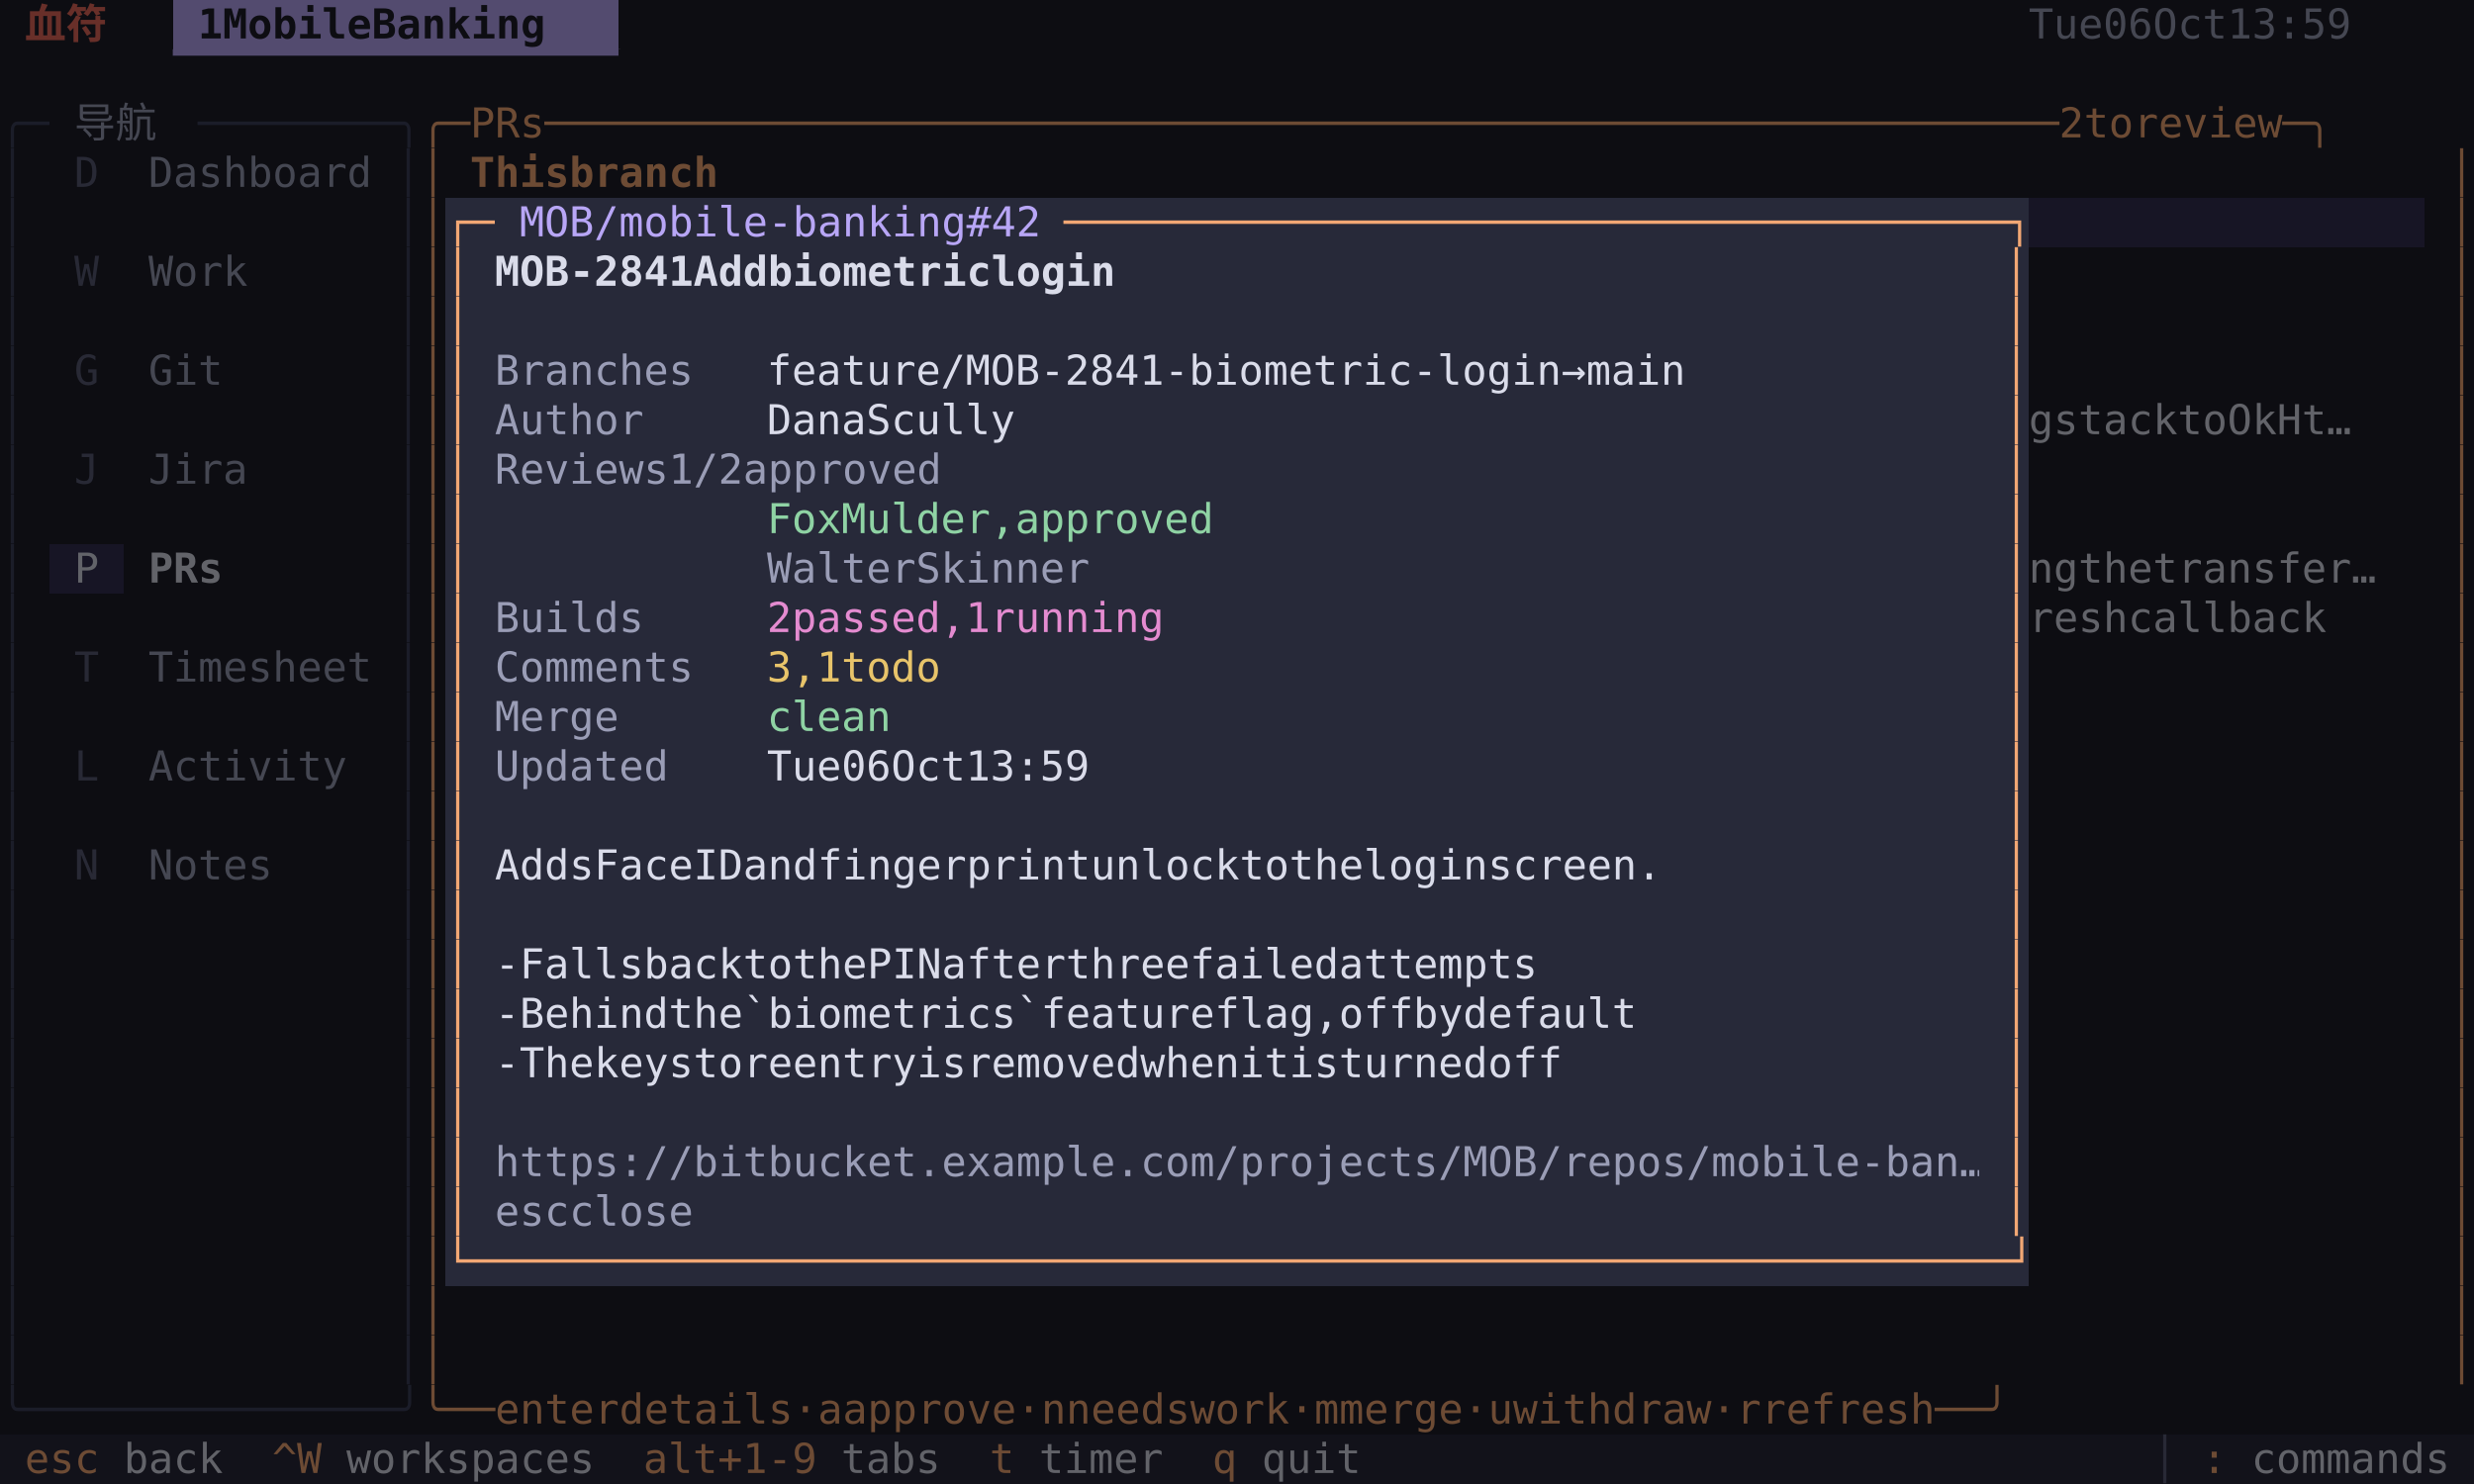
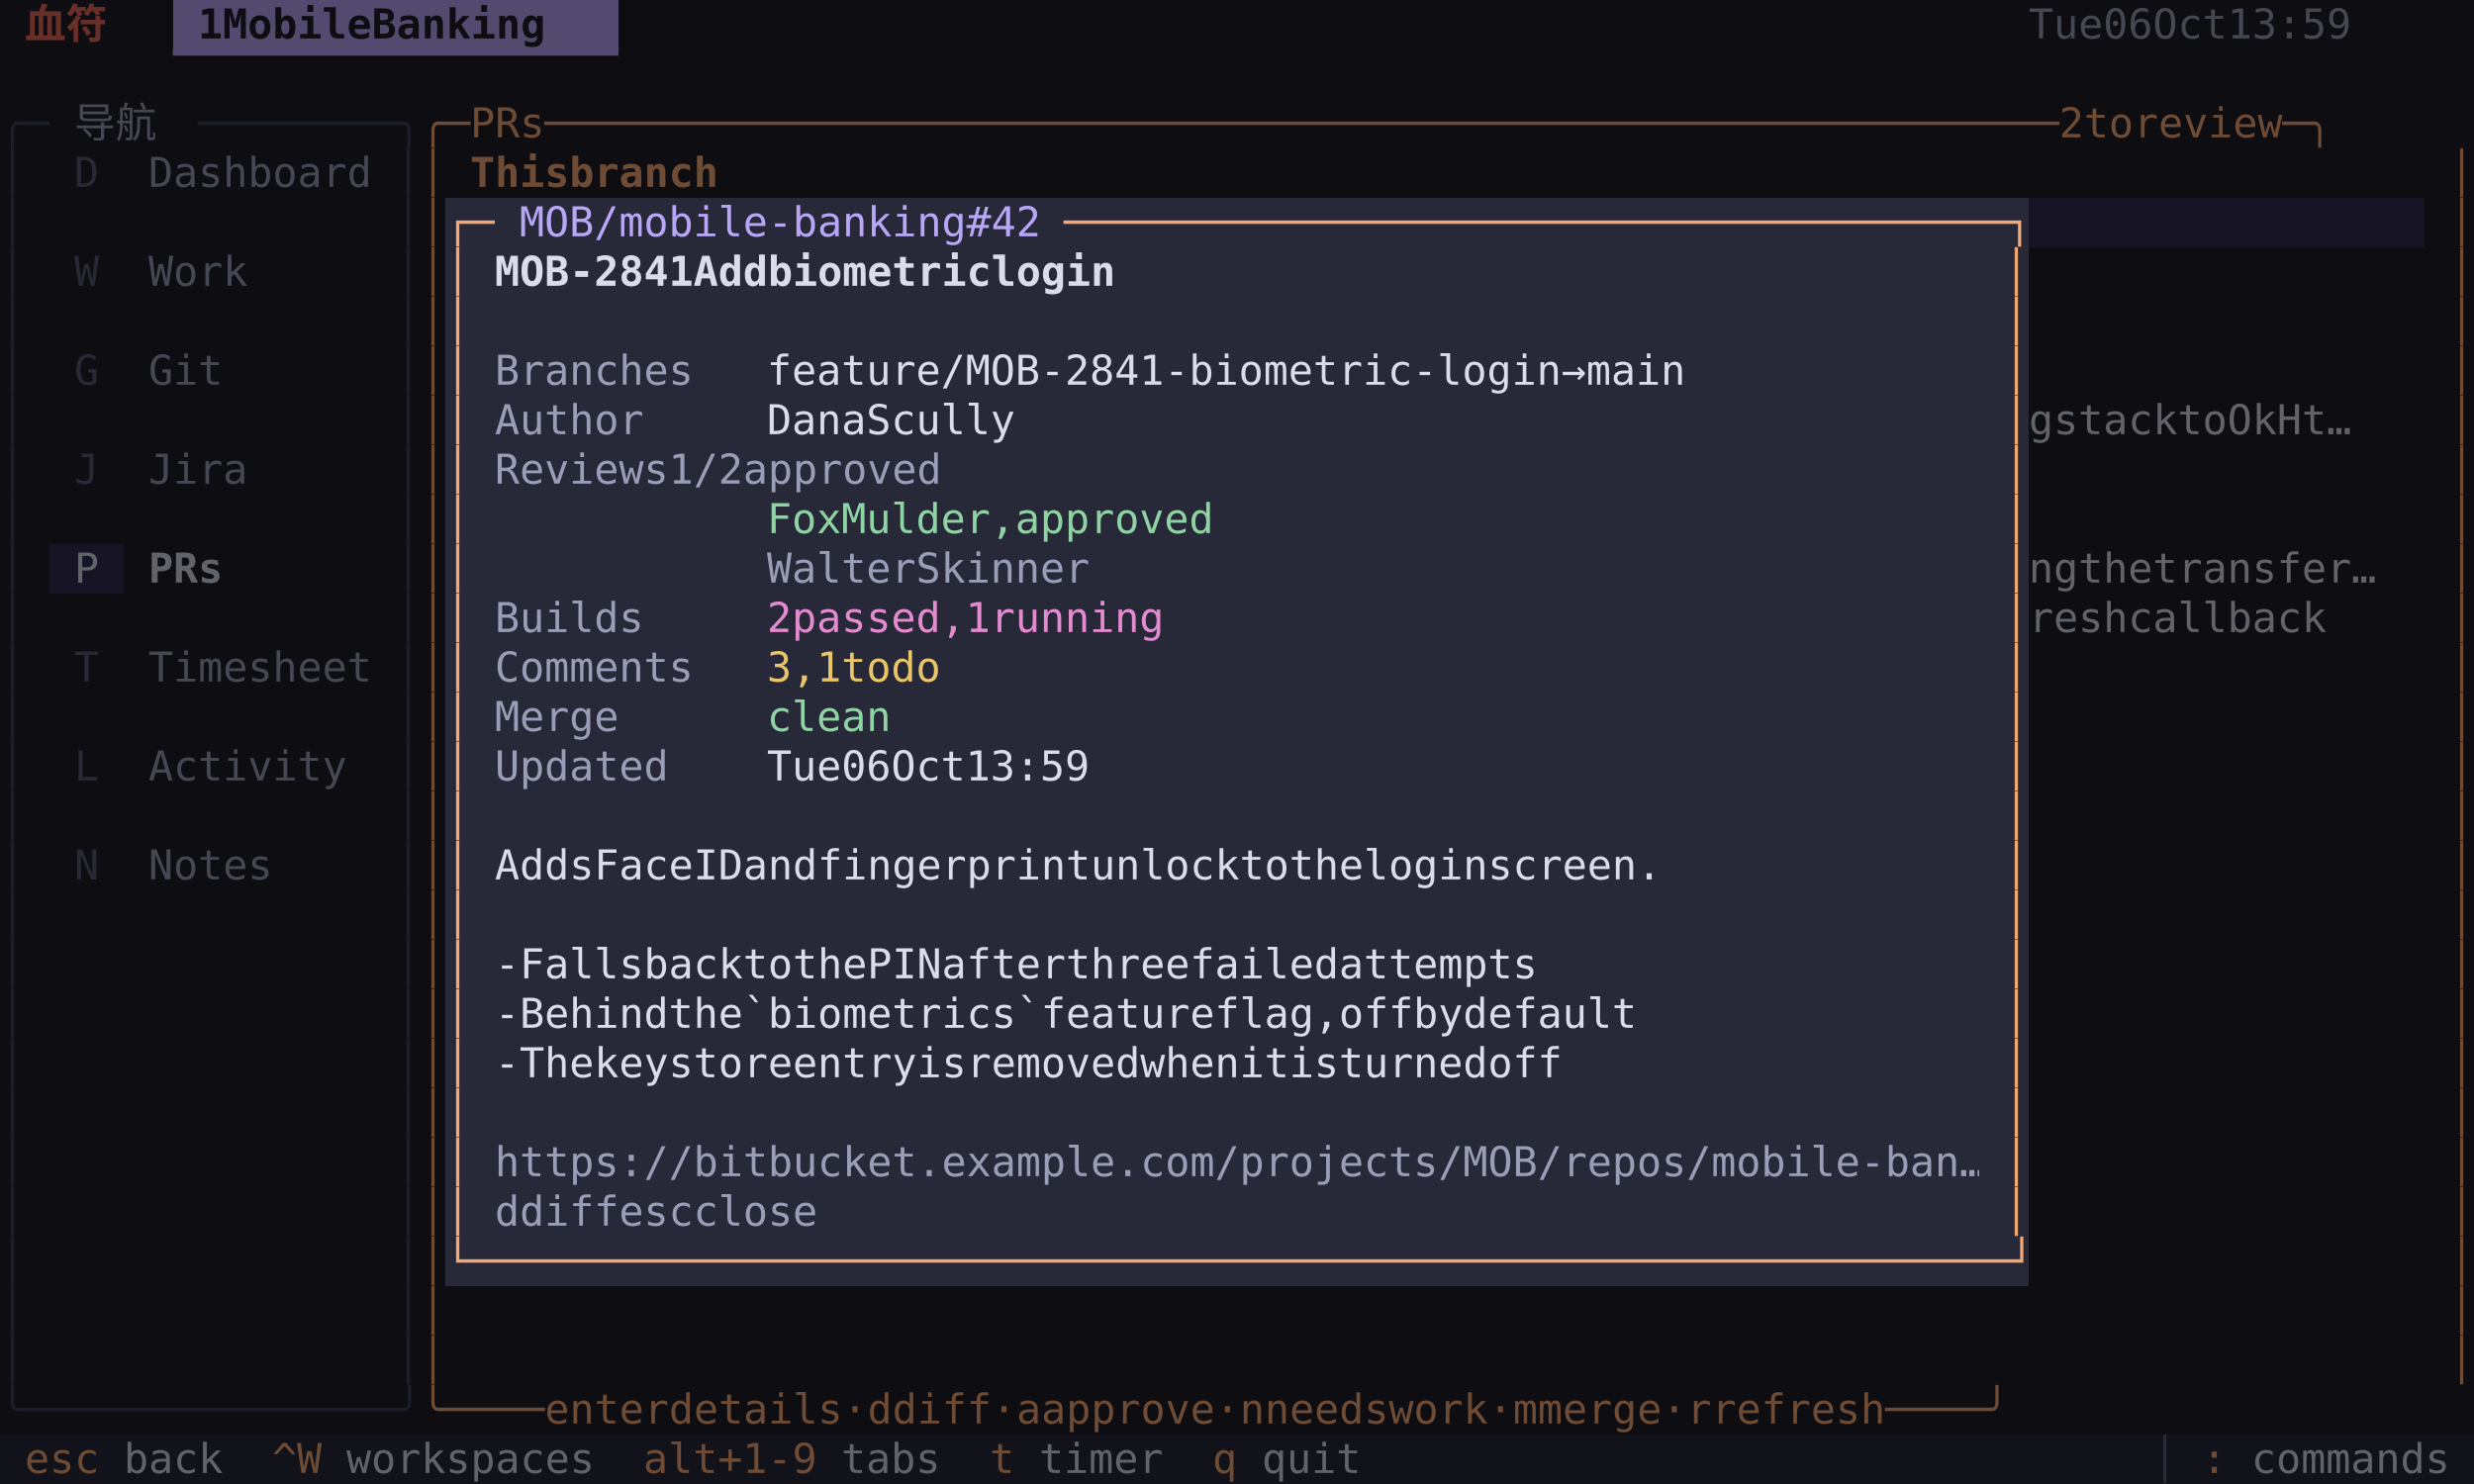
<svg xmlns="http://www.w3.org/2000/svg" width="900" height="540" viewBox="0 0 900 540" font-family="Menlo, 'DejaVu Sans Mono', 'Hiragino Sans GB', 'Noto Sans CJK SC', 'PingFang SC', monospace" font-size="15">
  <rect x="0" y="0" width="9" height="18" fill="#0d0d12" />
  <rect x="9" y="0" width="36" height="18" fill="#0d0d12" />
  <text x="9 27" y="14" fill="#682f29" font-weight="bold">血符</text>
  <rect x="45" y="0" width="18" height="18" fill="#0d0d12" />
  <rect x="63" y="0" width="162" height="18" fill="#534b6f" />
  <text x="72 90 99 108 117 126 135 153 162 171 180 189 198 207" y="14" fill="#0d0d12" font-weight="bold">1MobileBanking</text>
  <rect x="225" y="0" width="513" height="18" fill="#0d0d12" />
  <rect x="738" y="0" width="153" height="18" fill="#0d0d12" />
  <text x="738 747 756 774 783 801 810 819 846 855 864 873 882" y="14" fill="#454752">Tue06Oct13:59</text>
  <rect x="891" y="0" width="9" height="18" fill="#0d0d12" />
  <rect x="0" y="18" width="9" height="18" fill="#0d0d12" />
  <rect x="9" y="18" width="216" height="18" fill="#0d0d12" />
  <text x="63 72 81 90 99 108 117 126 135 144 153 162 171 180 189 198 207 216" y="32" fill="#534b6f">▔▔▔▔▔▔▔▔▔▔▔▔▔▔▔▔▔▔</text>
  <rect x="225" y="18" width="675" height="18" fill="#0d0d12" />
  <rect x="0" y="36" width="18" height="18" fill="#0d0d12" />
  <text x="0 9" y="50" fill="#1b1d29">╭─</text>
  <rect x="18" y="36" width="54" height="18" fill="#0d0d12" />
  <text x="27 45" y="50" fill="#454752">导航</text>
  <rect x="72" y="36" width="81" height="18" fill="#0d0d12" />
  <text x="72 81 90 99 108 117 126 135 144" y="50" fill="#1b1d29">────────╮</text>
  <rect x="153" y="36" width="747" height="18" fill="#0d0d12" />
  <text x="153 162 180 189 198 216 225 234 243 252 261 270 279 288 297 306 315 324 333 342 351 360 369 378 387 396 405 414 423 432 441 450 459 468 477 486 495 504 513 522 531 540 549 558 567 576 585 594 603 612 621 630 639 648 657 666 675 684 693 702 711 720 729 738 747 756 774 792 801 819 828 837 846 855 864 882 891" y="50" fill="#6d4b34">╭─PRs─────────────────────────────────────────────────────────────2toreview─╮</text>
  <rect x="0" y="54" width="9" height="18" fill="#0d0d12" />
  <text x="0" y="68" fill="#1b1d29">│</text>
  <rect x="9" y="54" width="9" height="18" fill="#0d0d12" />
  <rect x="18" y="54" width="27" height="18" fill="#0d0d12" />
  <text x="27" y="68" fill="#282935">D</text>
  <rect x="45" y="54" width="90" height="18" fill="#0d0d12" />
  <text x="54 63 72 81 90 99 108 117 126" y="68" fill="#454752">Dashboard</text>
  <rect x="135" y="54" width="9" height="18" fill="#0d0d12" />
  <rect x="144" y="54" width="9" height="18" fill="#0d0d12" />
  <text x="144" y="68" fill="#1b1d29">│</text>
  <rect x="153" y="54" width="9" height="18" fill="#0d0d12" />
  <text x="153" y="68" fill="#6d4b34">│</text>
  <rect x="162" y="54" width="9" height="18" fill="#0d0d12" />
  <rect x="171" y="54" width="99" height="18" fill="#0d0d12" />
  <text x="171 180 189 198 216 225 234 243 252 261" y="68" fill="#6d4b34" font-weight="bold">Thisbranch</text>
  <rect x="270" y="54" width="621" height="18" fill="#0d0d12" />
  <rect x="891" y="54" width="9" height="18" fill="#0d0d12" />
  <text x="891" y="68" fill="#6d4b34">│</text>
  <rect x="0" y="72" width="9" height="18" fill="#0d0d12" />
  <text x="0" y="86" fill="#1b1d29">│</text>
  <rect x="9" y="72" width="135" height="18" fill="#0d0d12" />
  <rect x="144" y="72" width="9" height="18" fill="#0d0d12" />
  <text x="144" y="86" fill="#1b1d29">│</text>
  <rect x="153" y="72" width="9" height="18" fill="#0d0d12" />
  <text x="153" y="86" fill="#6d4b34">│</text>
  <rect x="162" y="72" width="18" height="18" fill="#272939" />
  <text x="162 171" y="86" fill="#f2a774">┌─</text>
  <rect x="180" y="72" width="207" height="18" fill="#272939" />
  <text x="189 198 207 216 225 234 243 252 261 270 279 288 297 306 315 324 333 342 351 360 369" y="86" fill="#b8a6f6">MOB/mobile-banking#42</text>
  <rect x="387" y="72" width="351" height="18" fill="#272939" />
  <text x="387 396 405 414 423 432 441 450 459 468 477 486 495 504 513 522 531 540 549 558 567 576 585 594 603 612 621 630 639 648 657 666 675 684 693 702 711 720 729" y="86" fill="#f2a774">──────────────────────────────────────┐</text>
  <rect x="738" y="72" width="144" height="18" fill="#171525" />
  <rect x="882" y="72" width="9" height="18" fill="#0d0d12" />
  <rect x="891" y="72" width="9" height="18" fill="#0d0d12" />
  <text x="891" y="86" fill="#6d4b34">│</text>
  <rect x="0" y="90" width="9" height="18" fill="#0d0d12" />
  <text x="0" y="104" fill="#1b1d29">│</text>
  <rect x="9" y="90" width="9" height="18" fill="#0d0d12" />
  <rect x="18" y="90" width="27" height="18" fill="#0d0d12" />
  <text x="27" y="104" fill="#282935">W</text>
  <rect x="45" y="90" width="45" height="18" fill="#0d0d12" />
  <text x="54 63 72 81" y="104" fill="#454752">Work</text>
  <rect x="90" y="90" width="54" height="18" fill="#0d0d12" />
  <rect x="144" y="90" width="9" height="18" fill="#0d0d12" />
  <text x="144" y="104" fill="#1b1d29">│</text>
  <rect x="153" y="90" width="9" height="18" fill="#0d0d12" />
  <text x="153" y="104" fill="#6d4b34">│</text>
  <rect x="162" y="90" width="9" height="18" fill="#272939" />
  <text x="162" y="104" fill="#f2a774">│</text>
  <rect x="171" y="90" width="9" height="18" fill="#272939" />
  <rect x="180" y="90" width="252" height="18" fill="#272939" />
  <text x="180 189 198 207 216 225 234 243 261 270 279 297 306 315 324 333 342 351 360 369 387 396 405 414 423" y="104" fill="#dadcea" font-weight="bold">MOB-2841Addbiometriclogin</text>
  <rect x="432" y="90" width="297" height="18" fill="#272939" />
  <rect x="729" y="90" width="9" height="18" fill="#272939" />
  <text x="729" y="104" fill="#f2a774">│</text>
  <rect x="738" y="90" width="153" height="18" fill="#0d0d12" />
  <rect x="891" y="90" width="9" height="18" fill="#0d0d12" />
  <text x="891" y="104" fill="#6d4b34">│</text>
  <rect x="0" y="108" width="9" height="18" fill="#0d0d12" />
  <text x="0" y="122" fill="#1b1d29">│</text>
  <rect x="9" y="108" width="135" height="18" fill="#0d0d12" />
  <rect x="144" y="108" width="9" height="18" fill="#0d0d12" />
  <text x="144" y="122" fill="#1b1d29">│</text>
  <rect x="153" y="108" width="9" height="18" fill="#0d0d12" />
  <text x="153" y="122" fill="#6d4b34">│</text>
  <rect x="162" y="108" width="9" height="18" fill="#272939" />
  <text x="162" y="122" fill="#f2a774">│</text>
  <rect x="171" y="108" width="558" height="18" fill="#272939" />
  <rect x="729" y="108" width="9" height="18" fill="#272939" />
  <text x="729" y="122" fill="#f2a774">│</text>
  <rect x="738" y="108" width="153" height="18" fill="#0d0d12" />
  <rect x="891" y="108" width="9" height="18" fill="#0d0d12" />
  <text x="891" y="122" fill="#6d4b34">│</text>
  <rect x="0" y="126" width="9" height="18" fill="#0d0d12" />
  <text x="0" y="140" fill="#1b1d29">│</text>
  <rect x="9" y="126" width="9" height="18" fill="#0d0d12" />
  <rect x="18" y="126" width="27" height="18" fill="#0d0d12" />
  <text x="27" y="140" fill="#282935">G</text>
  <rect x="45" y="126" width="36" height="18" fill="#0d0d12" />
  <text x="54 63 72" y="140" fill="#454752">Git</text>
  <rect x="81" y="126" width="63" height="18" fill="#0d0d12" />
  <rect x="144" y="126" width="9" height="18" fill="#0d0d12" />
  <text x="144" y="140" fill="#1b1d29">│</text>
  <rect x="153" y="126" width="9" height="18" fill="#0d0d12" />
  <text x="153" y="140" fill="#6d4b34">│</text>
  <rect x="162" y="126" width="9" height="18" fill="#272939" />
  <text x="162" y="140" fill="#f2a774">│</text>
  <rect x="171" y="126" width="9" height="18" fill="#272939" />
  <rect x="180" y="126" width="99" height="18" fill="#272939" />
  <text x="180 189 198 207 216 225 234 243" y="140" fill="#9a9db6">Branches</text>
  <rect x="279" y="126" width="351" height="18" fill="#272939" />
  <text x="279 288 297 306 315 324 333 342 351 360 369 378 387 396 405 414 423 432 441 450 459 468 477 486 495 504 513 522 531 540 549 558 576 594 603 612 621" y="140" fill="#dadcea">feature/MOB-2841-biometric-login→main</text>
  <rect x="630" y="126" width="99" height="18" fill="#272939" />
  <rect x="729" y="126" width="9" height="18" fill="#272939" />
  <text x="729" y="140" fill="#f2a774">│</text>
  <rect x="738" y="126" width="153" height="18" fill="#0d0d12" />
  <rect x="891" y="126" width="9" height="18" fill="#0d0d12" />
  <text x="891" y="140" fill="#6d4b34">│</text>
  <rect x="0" y="144" width="9" height="18" fill="#0d0d12" />
  <text x="0" y="158" fill="#1b1d29">│</text>
  <rect x="9" y="144" width="135" height="18" fill="#0d0d12" />
  <rect x="144" y="144" width="9" height="18" fill="#0d0d12" />
  <text x="144" y="158" fill="#1b1d29">│</text>
  <rect x="153" y="144" width="9" height="18" fill="#0d0d12" />
  <text x="153" y="158" fill="#6d4b34">│</text>
  <rect x="162" y="144" width="9" height="18" fill="#272939" />
  <text x="162" y="158" fill="#f2a774">│</text>
  <rect x="171" y="144" width="9" height="18" fill="#272939" />
  <rect x="180" y="144" width="99" height="18" fill="#272939" />
  <text x="180 189 198 207 216 225" y="158" fill="#9a9db6">Author</text>
  <rect x="279" y="144" width="99" height="18" fill="#272939" />
  <text x="279 288 297 306 324 333 342 351 360 369" y="158" fill="#dadcea">DanaScully</text>
  <rect x="378" y="144" width="351" height="18" fill="#272939" />
  <rect x="729" y="144" width="9" height="18" fill="#272939" />
  <text x="729" y="158" fill="#f2a774">│</text>
  <rect x="738" y="144" width="144" height="18" fill="#0d0d12" />
  <text x="738 756 765 774 783 792 810 819 837 846 855 864 873" y="158" fill="#626369">gstacktoOkHt…</text>
  <rect x="882" y="144" width="9" height="18" fill="#0d0d12" />
  <rect x="891" y="144" width="9" height="18" fill="#0d0d12" />
  <text x="891" y="158" fill="#6d4b34">│</text>
  <rect x="0" y="162" width="9" height="18" fill="#0d0d12" />
  <text x="0" y="176" fill="#1b1d29">│</text>
  <rect x="9" y="162" width="9" height="18" fill="#0d0d12" />
  <rect x="18" y="162" width="27" height="18" fill="#0d0d12" />
  <text x="27" y="176" fill="#282935">J</text>
  <rect x="45" y="162" width="45" height="18" fill="#0d0d12" />
  <text x="54 63 72 81" y="176" fill="#454752">Jira</text>
  <rect x="90" y="162" width="54" height="18" fill="#0d0d12" />
  <rect x="144" y="162" width="9" height="18" fill="#0d0d12" />
  <text x="144" y="176" fill="#1b1d29">│</text>
  <rect x="153" y="162" width="9" height="18" fill="#0d0d12" />
  <text x="153" y="176" fill="#6d4b34">│</text>
  <rect x="162" y="162" width="9" height="18" fill="#272939" />
  <text x="162" y="176" fill="#f2a774">│</text>
  <rect x="171" y="162" width="9" height="18" fill="#272939" />
  <rect x="180" y="162" width="207" height="18" fill="#272939" />
  <text x="180 189 198 207 216 225 234 279 288 297 315 324 333 342 351 360 369 378" y="176" fill="#9a9db6">Reviews1/2approved</text>
  <rect x="387" y="162" width="342" height="18" fill="#272939" />
  <rect x="729" y="162" width="9" height="18" fill="#272939" />
  <text x="729" y="176" fill="#f2a774">│</text>
  <rect x="738" y="162" width="153" height="18" fill="#0d0d12" />
  <rect x="891" y="162" width="9" height="18" fill="#0d0d12" />
  <text x="891" y="176" fill="#6d4b34">│</text>
  <rect x="0" y="180" width="9" height="18" fill="#0d0d12" />
  <text x="0" y="194" fill="#1b1d29">│</text>
  <rect x="9" y="180" width="135" height="18" fill="#0d0d12" />
  <rect x="144" y="180" width="9" height="18" fill="#0d0d12" />
  <text x="144" y="194" fill="#1b1d29">│</text>
  <rect x="153" y="180" width="9" height="18" fill="#0d0d12" />
  <text x="153" y="194" fill="#6d4b34">│</text>
  <rect x="162" y="180" width="9" height="18" fill="#272939" />
  <text x="162" y="194" fill="#f2a774">│</text>
  <rect x="171" y="180" width="9" height="18" fill="#272939" />
  <rect x="180" y="180" width="99" height="18" fill="#272939" />
  <rect x="279" y="180" width="180" height="18" fill="#272939" />
  <text x="279 288 297 315 324 333 342 351 360 369 387 396 405 414 423 432 441 450" y="194" fill="#8fd3a4">FoxMulder,approved</text>
  <rect x="459" y="180" width="270" height="18" fill="#272939" />
  <rect x="729" y="180" width="9" height="18" fill="#272939" />
  <text x="729" y="194" fill="#f2a774">│</text>
  <rect x="738" y="180" width="153" height="18" fill="#0d0d12" />
  <rect x="891" y="180" width="9" height="18" fill="#0d0d12" />
  <text x="891" y="194" fill="#6d4b34">│</text>
  <rect x="0" y="198" width="9" height="18" fill="#0d0d12" />
  <text x="0" y="212" fill="#1b1d29">│</text>
  <rect x="9" y="198" width="9" height="18" fill="#0d0d12" />
  <rect x="18" y="198" width="27" height="18" fill="#171525" />
  <text x="27" y="212" fill="#626369">P</text>
  <rect x="45" y="198" width="36" height="18" fill="#0d0d12" />
  <text x="54 63 72" y="212" fill="#626369" font-weight="bold">PRs</text>
  <rect x="81" y="198" width="63" height="18" fill="#0d0d12" />
  <rect x="144" y="198" width="9" height="18" fill="#0d0d12" />
  <text x="144" y="212" fill="#1b1d29">│</text>
  <rect x="153" y="198" width="9" height="18" fill="#0d0d12" />
  <text x="153" y="212" fill="#6d4b34">│</text>
  <rect x="162" y="198" width="9" height="18" fill="#272939" />
  <text x="162" y="212" fill="#f2a774">│</text>
  <rect x="171" y="198" width="9" height="18" fill="#272939" />
  <rect x="180" y="198" width="225" height="18" fill="#272939" />
  <text x="279 288 297 306 315 324 342 351 360 369 378 387 396" y="212" fill="#9a9db6">WalterSkinner</text>
  <rect x="405" y="198" width="324" height="18" fill="#272939" />
  <rect x="729" y="198" width="9" height="18" fill="#272939" />
  <text x="729" y="212" fill="#f2a774">│</text>
  <rect x="738" y="198" width="144" height="18" fill="#0d0d12" />
  <text x="738 747 765 774 783 801 810 819 828 837 846 855 864 873" y="212" fill="#626369">ngthetransfer…</text>
  <rect x="882" y="198" width="9" height="18" fill="#0d0d12" />
  <rect x="891" y="198" width="9" height="18" fill="#0d0d12" />
  <text x="891" y="212" fill="#6d4b34">│</text>
  <rect x="0" y="216" width="9" height="18" fill="#0d0d12" />
  <text x="0" y="230" fill="#1b1d29">│</text>
  <rect x="9" y="216" width="135" height="18" fill="#0d0d12" />
  <rect x="144" y="216" width="9" height="18" fill="#0d0d12" />
  <text x="144" y="230" fill="#1b1d29">│</text>
  <rect x="153" y="216" width="9" height="18" fill="#0d0d12" />
  <text x="153" y="230" fill="#6d4b34">│</text>
  <rect x="162" y="216" width="9" height="18" fill="#272939" />
  <text x="162" y="230" fill="#f2a774">│</text>
  <rect x="171" y="216" width="9" height="18" fill="#272939" />
  <rect x="180" y="216" width="99" height="18" fill="#272939" />
  <text x="180 189 198 207 216 225" y="230" fill="#9a9db6">Builds</text>
  <rect x="279" y="216" width="171" height="18" fill="#272939" />
  <text x="279 297 306 315 324 333 342 351 369 387 396 405 414 423 432 441" y="230" fill="#e48bd0">2passed,1running</text>
  <rect x="450" y="216" width="279" height="18" fill="#272939" />
  <rect x="729" y="216" width="9" height="18" fill="#272939" />
  <text x="729" y="230" fill="#f2a774">│</text>
  <rect x="738" y="216" width="117" height="18" fill="#0d0d12" />
  <text x="738 747 756 765 783 792 801 810 819 828 837 846" y="230" fill="#626369">reshcallback</text>
  <rect x="855" y="216" width="36" height="18" fill="#0d0d12" />
  <rect x="891" y="216" width="9" height="18" fill="#0d0d12" />
  <text x="891" y="230" fill="#6d4b34">│</text>
  <rect x="0" y="234" width="9" height="18" fill="#0d0d12" />
  <text x="0" y="248" fill="#1b1d29">│</text>
  <rect x="9" y="234" width="9" height="18" fill="#0d0d12" />
  <rect x="18" y="234" width="27" height="18" fill="#0d0d12" />
  <text x="27" y="248" fill="#282935">T</text>
  <rect x="45" y="234" width="90" height="18" fill="#0d0d12" />
  <text x="54 63 72 81 90 99 108 117 126" y="248" fill="#454752">Timesheet</text>
  <rect x="135" y="234" width="9" height="18" fill="#0d0d12" />
  <rect x="144" y="234" width="9" height="18" fill="#0d0d12" />
  <text x="144" y="248" fill="#1b1d29">│</text>
  <rect x="153" y="234" width="9" height="18" fill="#0d0d12" />
  <text x="153" y="248" fill="#6d4b34">│</text>
  <rect x="162" y="234" width="9" height="18" fill="#272939" />
  <text x="162" y="248" fill="#f2a774">│</text>
  <rect x="171" y="234" width="9" height="18" fill="#272939" />
  <rect x="180" y="234" width="99" height="18" fill="#272939" />
  <text x="180 189 198 207 216 225 234 243" y="248" fill="#9a9db6">Comments</text>
  <rect x="279" y="234" width="90" height="18" fill="#272939" />
  <text x="279 288 306 324 333 351 360" y="248" fill="#e8c46a">3,1todo</text>
  <rect x="369" y="234" width="360" height="18" fill="#272939" />
  <rect x="729" y="234" width="9" height="18" fill="#272939" />
  <text x="729" y="248" fill="#f2a774">│</text>
  <rect x="738" y="234" width="153" height="18" fill="#0d0d12" />
  <rect x="891" y="234" width="9" height="18" fill="#0d0d12" />
  <text x="891" y="248" fill="#6d4b34">│</text>
  <rect x="0" y="252" width="9" height="18" fill="#0d0d12" />
  <text x="0" y="266" fill="#1b1d29">│</text>
  <rect x="9" y="252" width="135" height="18" fill="#0d0d12" />
  <rect x="144" y="252" width="9" height="18" fill="#0d0d12" />
  <text x="144" y="266" fill="#1b1d29">│</text>
  <rect x="153" y="252" width="9" height="18" fill="#0d0d12" />
  <text x="153" y="266" fill="#6d4b34">│</text>
  <rect x="162" y="252" width="9" height="18" fill="#272939" />
  <text x="162" y="266" fill="#f2a774">│</text>
  <rect x="171" y="252" width="9" height="18" fill="#272939" />
  <rect x="180" y="252" width="99" height="18" fill="#272939" />
  <text x="180 189 198 207 216" y="266" fill="#9a9db6">Merge</text>
  <rect x="279" y="252" width="45" height="18" fill="#272939" />
  <text x="279 288 297 306 315" y="266" fill="#8fd3a4">clean</text>
  <rect x="324" y="252" width="405" height="18" fill="#272939" />
  <rect x="729" y="252" width="9" height="18" fill="#272939" />
  <text x="729" y="266" fill="#f2a774">│</text>
  <rect x="738" y="252" width="153" height="18" fill="#0d0d12" />
  <rect x="891" y="252" width="9" height="18" fill="#0d0d12" />
  <text x="891" y="266" fill="#6d4b34">│</text>
  <rect x="0" y="270" width="9" height="18" fill="#0d0d12" />
  <text x="0" y="284" fill="#1b1d29">│</text>
  <rect x="9" y="270" width="9" height="18" fill="#0d0d12" />
  <rect x="18" y="270" width="27" height="18" fill="#0d0d12" />
  <text x="27" y="284" fill="#282935">L</text>
  <rect x="45" y="270" width="81" height="18" fill="#0d0d12" />
  <text x="54 63 72 81 90 99 108 117" y="284" fill="#454752">Activity</text>
  <rect x="126" y="270" width="18" height="18" fill="#0d0d12" />
  <rect x="144" y="270" width="9" height="18" fill="#0d0d12" />
  <text x="144" y="284" fill="#1b1d29">│</text>
  <rect x="153" y="270" width="9" height="18" fill="#0d0d12" />
  <text x="153" y="284" fill="#6d4b34">│</text>
  <rect x="162" y="270" width="9" height="18" fill="#272939" />
  <text x="162" y="284" fill="#f2a774">│</text>
  <rect x="171" y="270" width="9" height="18" fill="#272939" />
  <rect x="180" y="270" width="99" height="18" fill="#272939" />
  <text x="180 189 198 207 216 225 234" y="284" fill="#9a9db6">Updated</text>
  <rect x="279" y="270" width="144" height="18" fill="#272939" />
  <text x="279 288 297 315 324 342 351 360 378 387 396 405 414" y="284" fill="#dadcea">Tue06Oct13:59</text>
  <rect x="423" y="270" width="306" height="18" fill="#272939" />
  <rect x="729" y="270" width="9" height="18" fill="#272939" />
  <text x="729" y="284" fill="#f2a774">│</text>
  <rect x="738" y="270" width="153" height="18" fill="#0d0d12" />
  <rect x="891" y="270" width="9" height="18" fill="#0d0d12" />
  <text x="891" y="284" fill="#6d4b34">│</text>
  <rect x="0" y="288" width="9" height="18" fill="#0d0d12" />
  <text x="0" y="302" fill="#1b1d29">│</text>
  <rect x="9" y="288" width="135" height="18" fill="#0d0d12" />
  <rect x="144" y="288" width="9" height="18" fill="#0d0d12" />
  <text x="144" y="302" fill="#1b1d29">│</text>
  <rect x="153" y="288" width="9" height="18" fill="#0d0d12" />
  <text x="153" y="302" fill="#6d4b34">│</text>
  <rect x="162" y="288" width="9" height="18" fill="#272939" />
  <text x="162" y="302" fill="#f2a774">│</text>
  <rect x="171" y="288" width="558" height="18" fill="#272939" />
  <rect x="729" y="288" width="9" height="18" fill="#272939" />
  <text x="729" y="302" fill="#f2a774">│</text>
  <rect x="738" y="288" width="153" height="18" fill="#0d0d12" />
  <rect x="891" y="288" width="9" height="18" fill="#0d0d12" />
  <text x="891" y="302" fill="#6d4b34">│</text>
  <rect x="0" y="306" width="9" height="18" fill="#0d0d12" />
  <text x="0" y="320" fill="#1b1d29">│</text>
  <rect x="9" y="306" width="9" height="18" fill="#0d0d12" />
  <rect x="18" y="306" width="27" height="18" fill="#0d0d12" />
  <text x="27" y="320" fill="#282935">N</text>
  <rect x="45" y="306" width="54" height="18" fill="#0d0d12" />
  <text x="54 63 72 81 90" y="320" fill="#454752">Notes</text>
  <rect x="99" y="306" width="45" height="18" fill="#0d0d12" />
  <rect x="144" y="306" width="9" height="18" fill="#0d0d12" />
  <text x="144" y="320" fill="#1b1d29">│</text>
  <rect x="153" y="306" width="9" height="18" fill="#0d0d12" />
  <text x="153" y="320" fill="#6d4b34">│</text>
  <rect x="162" y="306" width="9" height="18" fill="#272939" />
  <text x="162" y="320" fill="#f2a774">│</text>
  <rect x="171" y="306" width="9" height="18" fill="#272939" />
  <rect x="180" y="306" width="504" height="18" fill="#272939" />
  <text x="180 189 198 207 225 234 243 252 270 279 297 306 315 333 342 351 360 369 378 387 396 405 414 423 441 450 459 468 477 486 504 513 531 540 549 567 576 585 594 603 621 630 639 648 657 666 675" y="320" fill="#dadcea">AddsFaceIDandfingerprintunlocktotheloginscreen.</text>
  <rect x="684" y="306" width="45" height="18" fill="#272939" />
  <rect x="729" y="306" width="9" height="18" fill="#272939" />
  <text x="729" y="320" fill="#f2a774">│</text>
  <rect x="738" y="306" width="153" height="18" fill="#0d0d12" />
  <rect x="891" y="306" width="9" height="18" fill="#0d0d12" />
  <text x="891" y="320" fill="#6d4b34">│</text>
  <rect x="0" y="324" width="9" height="18" fill="#0d0d12" />
  <text x="0" y="338" fill="#1b1d29">│</text>
  <rect x="9" y="324" width="135" height="18" fill="#0d0d12" />
  <rect x="144" y="324" width="9" height="18" fill="#0d0d12" />
  <text x="144" y="338" fill="#1b1d29">│</text>
  <rect x="153" y="324" width="9" height="18" fill="#0d0d12" />
  <text x="153" y="338" fill="#6d4b34">│</text>
  <rect x="162" y="324" width="9" height="18" fill="#272939" />
  <text x="162" y="338" fill="#f2a774">│</text>
  <rect x="171" y="324" width="9" height="18" fill="#272939" />
  <rect x="180" y="324" width="9" height="18" fill="#272939" />
  <rect x="189" y="324" width="540" height="18" fill="#272939" />
  <rect x="729" y="324" width="9" height="18" fill="#272939" />
  <text x="729" y="338" fill="#f2a774">│</text>
  <rect x="738" y="324" width="153" height="18" fill="#0d0d12" />
  <rect x="891" y="324" width="9" height="18" fill="#0d0d12" />
  <text x="891" y="338" fill="#6d4b34">│</text>
  <rect x="0" y="342" width="9" height="18" fill="#0d0d12" />
  <text x="0" y="356" fill="#1b1d29">│</text>
  <rect x="9" y="342" width="135" height="18" fill="#0d0d12" />
  <rect x="144" y="342" width="9" height="18" fill="#0d0d12" />
  <text x="144" y="356" fill="#1b1d29">│</text>
  <rect x="153" y="342" width="9" height="18" fill="#0d0d12" />
  <text x="153" y="356" fill="#6d4b34">│</text>
  <rect x="162" y="342" width="9" height="18" fill="#272939" />
  <text x="162" y="356" fill="#f2a774">│</text>
  <rect x="171" y="342" width="9" height="18" fill="#272939" />
  <rect x="180" y="342" width="459" height="18" fill="#272939" />
  <text x="180 198 207 216 225 234 252 261 270 279 297 306 324 333 342 360 369 378 396 405 414 423 432 450 459 468 477 486 504 513 522 531 540 549 567 576 585 594 603 612 621 630" y="356" fill="#dadcea">-FallsbacktothePINafterthreefailedattempts</text>
  <rect x="639" y="342" width="90" height="18" fill="#272939" />
  <rect x="729" y="342" width="9" height="18" fill="#272939" />
  <text x="729" y="356" fill="#f2a774">│</text>
  <rect x="738" y="342" width="153" height="18" fill="#0d0d12" />
  <rect x="891" y="342" width="9" height="18" fill="#0d0d12" />
  <text x="891" y="356" fill="#6d4b34">│</text>
  <rect x="0" y="360" width="9" height="18" fill="#0d0d12" />
  <text x="0" y="374" fill="#1b1d29">│</text>
  <rect x="9" y="360" width="135" height="18" fill="#0d0d12" />
  <rect x="144" y="360" width="9" height="18" fill="#0d0d12" />
  <text x="144" y="374" fill="#1b1d29">│</text>
  <rect x="153" y="360" width="9" height="18" fill="#0d0d12" />
  <text x="153" y="374" fill="#6d4b34">│</text>
  <rect x="162" y="360" width="9" height="18" fill="#272939" />
  <text x="162" y="374" fill="#f2a774">│</text>
  <rect x="171" y="360" width="9" height="18" fill="#272939" />
  <rect x="180" y="360" width="486" height="18" fill="#272939" />
  <text x="180 198 207 216 225 234 243 261 270 279 297 306 315 324 333 342 351 360 369 378 387 396 414 423 432 441 450 459 468 486 495 504 513 522 540 549 558 576 585 603 612 621 630 639 648 657" y="374" fill="#dadcea">-Behindthe`biometrics`featureflag,offbydefault</text>
  <rect x="666" y="360" width="63" height="18" fill="#272939" />
  <rect x="729" y="360" width="9" height="18" fill="#272939" />
  <text x="729" y="374" fill="#f2a774">│</text>
  <rect x="738" y="360" width="153" height="18" fill="#0d0d12" />
  <rect x="891" y="360" width="9" height="18" fill="#0d0d12" />
  <text x="891" y="374" fill="#6d4b34">│</text>
  <rect x="0" y="378" width="9" height="18" fill="#0d0d12" />
  <text x="0" y="392" fill="#1b1d29">│</text>
  <rect x="9" y="378" width="135" height="18" fill="#0d0d12" />
  <rect x="144" y="378" width="9" height="18" fill="#0d0d12" />
  <text x="144" y="392" fill="#1b1d29">│</text>
  <rect x="153" y="378" width="9" height="18" fill="#0d0d12" />
  <text x="153" y="392" fill="#6d4b34">│</text>
  <rect x="162" y="378" width="9" height="18" fill="#272939" />
  <text x="162" y="392" fill="#f2a774">│</text>
  <rect x="171" y="378" width="9" height="18" fill="#272939" />
  <rect x="180" y="378" width="477" height="18" fill="#272939" />
  <text x="180 198 207 216 234 243 252 261 270 279 288 297 315 324 333 342 351 369 378 396 405 414 423 432 441 450 468 477 486 495 513 522 540 549 567 576 585 594 603 612 630 639 648" y="392" fill="#dadcea">-Thekeystoreentryisremovedwhenitisturnedoff</text>
  <rect x="657" y="378" width="72" height="18" fill="#272939" />
  <rect x="729" y="378" width="9" height="18" fill="#272939" />
  <text x="729" y="392" fill="#f2a774">│</text>
  <rect x="738" y="378" width="153" height="18" fill="#0d0d12" />
  <rect x="891" y="378" width="9" height="18" fill="#0d0d12" />
  <text x="891" y="392" fill="#6d4b34">│</text>
  <rect x="0" y="396" width="9" height="18" fill="#0d0d12" />
  <text x="0" y="410" fill="#1b1d29">│</text>
  <rect x="9" y="396" width="135" height="18" fill="#0d0d12" />
  <rect x="144" y="396" width="9" height="18" fill="#0d0d12" />
  <text x="144" y="410" fill="#1b1d29">│</text>
  <rect x="153" y="396" width="9" height="18" fill="#0d0d12" />
  <text x="153" y="410" fill="#6d4b34">│</text>
  <rect x="162" y="396" width="9" height="18" fill="#272939" />
  <text x="162" y="410" fill="#f2a774">│</text>
  <rect x="171" y="396" width="558" height="18" fill="#272939" />
  <rect x="729" y="396" width="9" height="18" fill="#272939" />
  <text x="729" y="410" fill="#f2a774">│</text>
  <rect x="738" y="396" width="153" height="18" fill="#0d0d12" />
  <rect x="891" y="396" width="9" height="18" fill="#0d0d12" />
  <text x="891" y="410" fill="#6d4b34">│</text>
  <rect x="0" y="414" width="9" height="18" fill="#0d0d12" />
  <text x="0" y="428" fill="#1b1d29">│</text>
  <rect x="9" y="414" width="135" height="18" fill="#0d0d12" />
  <rect x="144" y="414" width="9" height="18" fill="#0d0d12" />
  <text x="144" y="428" fill="#1b1d29">│</text>
  <rect x="153" y="414" width="9" height="18" fill="#0d0d12" />
  <text x="153" y="428" fill="#6d4b34">│</text>
  <rect x="162" y="414" width="9" height="18" fill="#272939" />
  <text x="162" y="428" fill="#f2a774">│</text>
  <rect x="171" y="414" width="9" height="18" fill="#272939" />
  <rect x="180" y="414" width="540" height="18" fill="#272939" />
  <text x="180 189 198 207 216 225 234 243 252 261 270 279 288 297 306 315 324 333 342 351 360 369 378 387 396 405 414 423 432 441 450 459 468 477 486 495 504 513 522 531 540 549 558 567 576 585 594 603 612 621 630 639 648 657 666 675 684 693 702 711" y="428" fill="#9a9db6">https://bitbucket.example.com/projects/MOB/repos/mobile-ban…</text>
  <rect x="720" y="414" width="9" height="18" fill="#272939" />
  <rect x="729" y="414" width="9" height="18" fill="#272939" />
  <text x="729" y="428" fill="#f2a774">│</text>
  <rect x="738" y="414" width="153" height="18" fill="#0d0d12" />
  <rect x="891" y="414" width="9" height="18" fill="#0d0d12" />
  <text x="891" y="428" fill="#6d4b34">│</text>
  <rect x="0" y="432" width="9" height="18" fill="#0d0d12" />
  <text x="0" y="446" fill="#1b1d29">│</text>
  <rect x="9" y="432" width="135" height="18" fill="#0d0d12" />
  <rect x="144" y="432" width="9" height="18" fill="#0d0d12" />
  <text x="144" y="446" fill="#1b1d29">│</text>
  <rect x="153" y="432" width="9" height="18" fill="#0d0d12" />
  <text x="153" y="446" fill="#6d4b34">│</text>
  <rect x="162" y="432" width="9" height="18" fill="#272939" />
  <text x="162" y="446" fill="#f2a774">│</text>
  <rect x="171" y="432" width="9" height="18" fill="#272939" />
-   <rect x="180" y="432" width="81" height="18" fill="#272939" />
-   <text x="180 189 198 216 225 234 243 252" y="446" fill="#9a9db6">escclose</text>
-   <rect x="261" y="432" width="468" height="18" fill="#272939" />
+   <rect x="180" y="432" width="153" height="18" fill="#272939" />
+   <text x="180 198 207 216 225 252 261 270 288 297 306 315 324" y="446" fill="#9a9db6">ddiffescclose</text>
+   <rect x="333" y="432" width="396" height="18" fill="#272939" />
  <rect x="729" y="432" width="9" height="18" fill="#272939" />
  <text x="729" y="446" fill="#f2a774">│</text>
  <rect x="738" y="432" width="153" height="18" fill="#0d0d12" />
  <rect x="891" y="432" width="9" height="18" fill="#0d0d12" />
  <text x="891" y="446" fill="#6d4b34">│</text>
  <rect x="0" y="450" width="9" height="18" fill="#0d0d12" />
  <text x="0" y="464" fill="#1b1d29">│</text>
  <rect x="9" y="450" width="135" height="18" fill="#0d0d12" />
  <rect x="144" y="450" width="9" height="18" fill="#0d0d12" />
  <text x="144" y="464" fill="#1b1d29">│</text>
  <rect x="153" y="450" width="9" height="18" fill="#0d0d12" />
  <text x="153" y="464" fill="#6d4b34">│</text>
  <rect x="162" y="450" width="576" height="18" fill="#272939" />
  <text x="162 171 180 189 198 207 216 225 234 243 252 261 270 279 288 297 306 315 324 333 342 351 360 369 378 387 396 405 414 423 432 441 450 459 468 477 486 495 504 513 522 531 540 549 558 567 576 585 594 603 612 621 630 639 648 657 666 675 684 693 702 711 720 729" y="464" fill="#f2a774">└──────────────────────────────────────────────────────────────┘</text>
  <rect x="738" y="450" width="153" height="18" fill="#0d0d12" />
  <rect x="891" y="450" width="9" height="18" fill="#0d0d12" />
  <text x="891" y="464" fill="#6d4b34">│</text>
  <rect x="0" y="468" width="9" height="18" fill="#0d0d12" />
  <text x="0" y="482" fill="#1b1d29">│</text>
  <rect x="9" y="468" width="135" height="18" fill="#0d0d12" />
  <rect x="144" y="468" width="9" height="18" fill="#0d0d12" />
  <text x="144" y="482" fill="#1b1d29">│</text>
  <rect x="153" y="468" width="9" height="18" fill="#0d0d12" />
  <text x="153" y="482" fill="#6d4b34">│</text>
  <rect x="162" y="468" width="729" height="18" fill="#0d0d12" />
  <rect x="891" y="468" width="9" height="18" fill="#0d0d12" />
  <text x="891" y="482" fill="#6d4b34">│</text>
  <rect x="0" y="486" width="9" height="18" fill="#0d0d12" />
  <text x="0" y="500" fill="#1b1d29">│</text>
  <rect x="9" y="486" width="135" height="18" fill="#0d0d12" />
  <rect x="144" y="486" width="9" height="18" fill="#0d0d12" />
  <text x="144" y="500" fill="#1b1d29">│</text>
  <rect x="153" y="486" width="9" height="18" fill="#0d0d12" />
  <text x="153" y="500" fill="#6d4b34">│</text>
  <rect x="162" y="486" width="729" height="18" fill="#0d0d12" />
  <rect x="891" y="486" width="9" height="18" fill="#0d0d12" />
  <text x="891" y="500" fill="#6d4b34">│</text>
  <rect x="0" y="504" width="153" height="18" fill="#0d0d12" />
  <text x="0 9 18 27 36 45 54 63 72 81 90 99 108 117 126 135 144" y="518" fill="#1b1d29">╰───────────────╯</text>
  <rect x="153" y="504" width="747" height="18" fill="#0d0d12" />
-   <text x="153 162 171 189 198 207 216 225 243 252 261 270 279 288 297 315 333 351 360 369 378 387 396 405 423 441 459 468 477 486 495 513 522 531 540 558 576 594 603 612 621 630 648 666 684 693 702 711 720 729 738 747 765 783 801 810 819 828 837 846 855 873 882 891" y="518" fill="#6d4b34">╰──enterdetails·aapprove·nneedswork·mmerge·uwithdraw·rrefresh──╯</text>
+   <text x="153 162 171 180 189 207 216 225 234 243 261 270 279 288 297 306 315 333 351 369 378 387 396 414 432 450 459 468 477 486 495 504 522 540 558 567 576 585 594 612 621 630 639 657 675 693 702 711 720 729 747 765 783 792 801 810 819 828 837 855 864 873 882 891" y="518" fill="#6d4b34">╰────enterdetails·ddiff·aapprove·nneedswork·mmerge·rrefresh────╯</text>
  <rect x="0" y="522" width="36" height="18" fill="#12121a" />
  <text x="9 18 27" y="536" fill="#6d4b34">esc</text>
  <rect x="36" y="522" width="54" height="18" fill="#12121a" />
  <text x="45 54 63 72" y="536" fill="#626369">back</text>
  <rect x="90" y="522" width="27" height="18" fill="#12121a" />
  <text x="99 108" y="536" fill="#6d4b34">^W</text>
  <rect x="117" y="522" width="108" height="18" fill="#12121a" />
  <text x="126 135 144 153 162 171 180 189 198 207" y="536" fill="#626369">workspaces</text>
  <rect x="225" y="522" width="72" height="18" fill="#12121a" />
  <text x="234 243 252 261 270 279 288" y="536" fill="#6d4b34">alt+1-9</text>
  <rect x="297" y="522" width="54" height="18" fill="#12121a" />
  <text x="306 315 324 333" y="536" fill="#626369">tabs</text>
  <rect x="351" y="522" width="18" height="18" fill="#12121a" />
  <text x="360" y="536" fill="#6d4b34">t</text>
  <rect x="369" y="522" width="63" height="18" fill="#12121a" />
  <text x="378 387 396 405 414" y="536" fill="#626369">timer</text>
  <rect x="432" y="522" width="18" height="18" fill="#12121a" />
  <text x="441" y="536" fill="#6d4b34">q</text>
  <rect x="450" y="522" width="54" height="18" fill="#12121a" />
  <text x="459 468 477 486" y="536" fill="#626369">quit</text>
  <rect x="504" y="522" width="279" height="18" fill="#12121a" />
  <rect x="783" y="522" width="18" height="18" fill="#12121a" />
  <text x="783" y="536" fill="#282935">│</text>
  <rect x="801" y="522" width="9" height="18" fill="#12121a" />
  <text x="801" y="536" fill="#6d4b34">:</text>
  <rect x="810" y="522" width="90" height="18" fill="#12121a" />
  <text x="819 828 837 846 855 864 873 882" y="536" fill="#626369">commands</text>
</svg>
